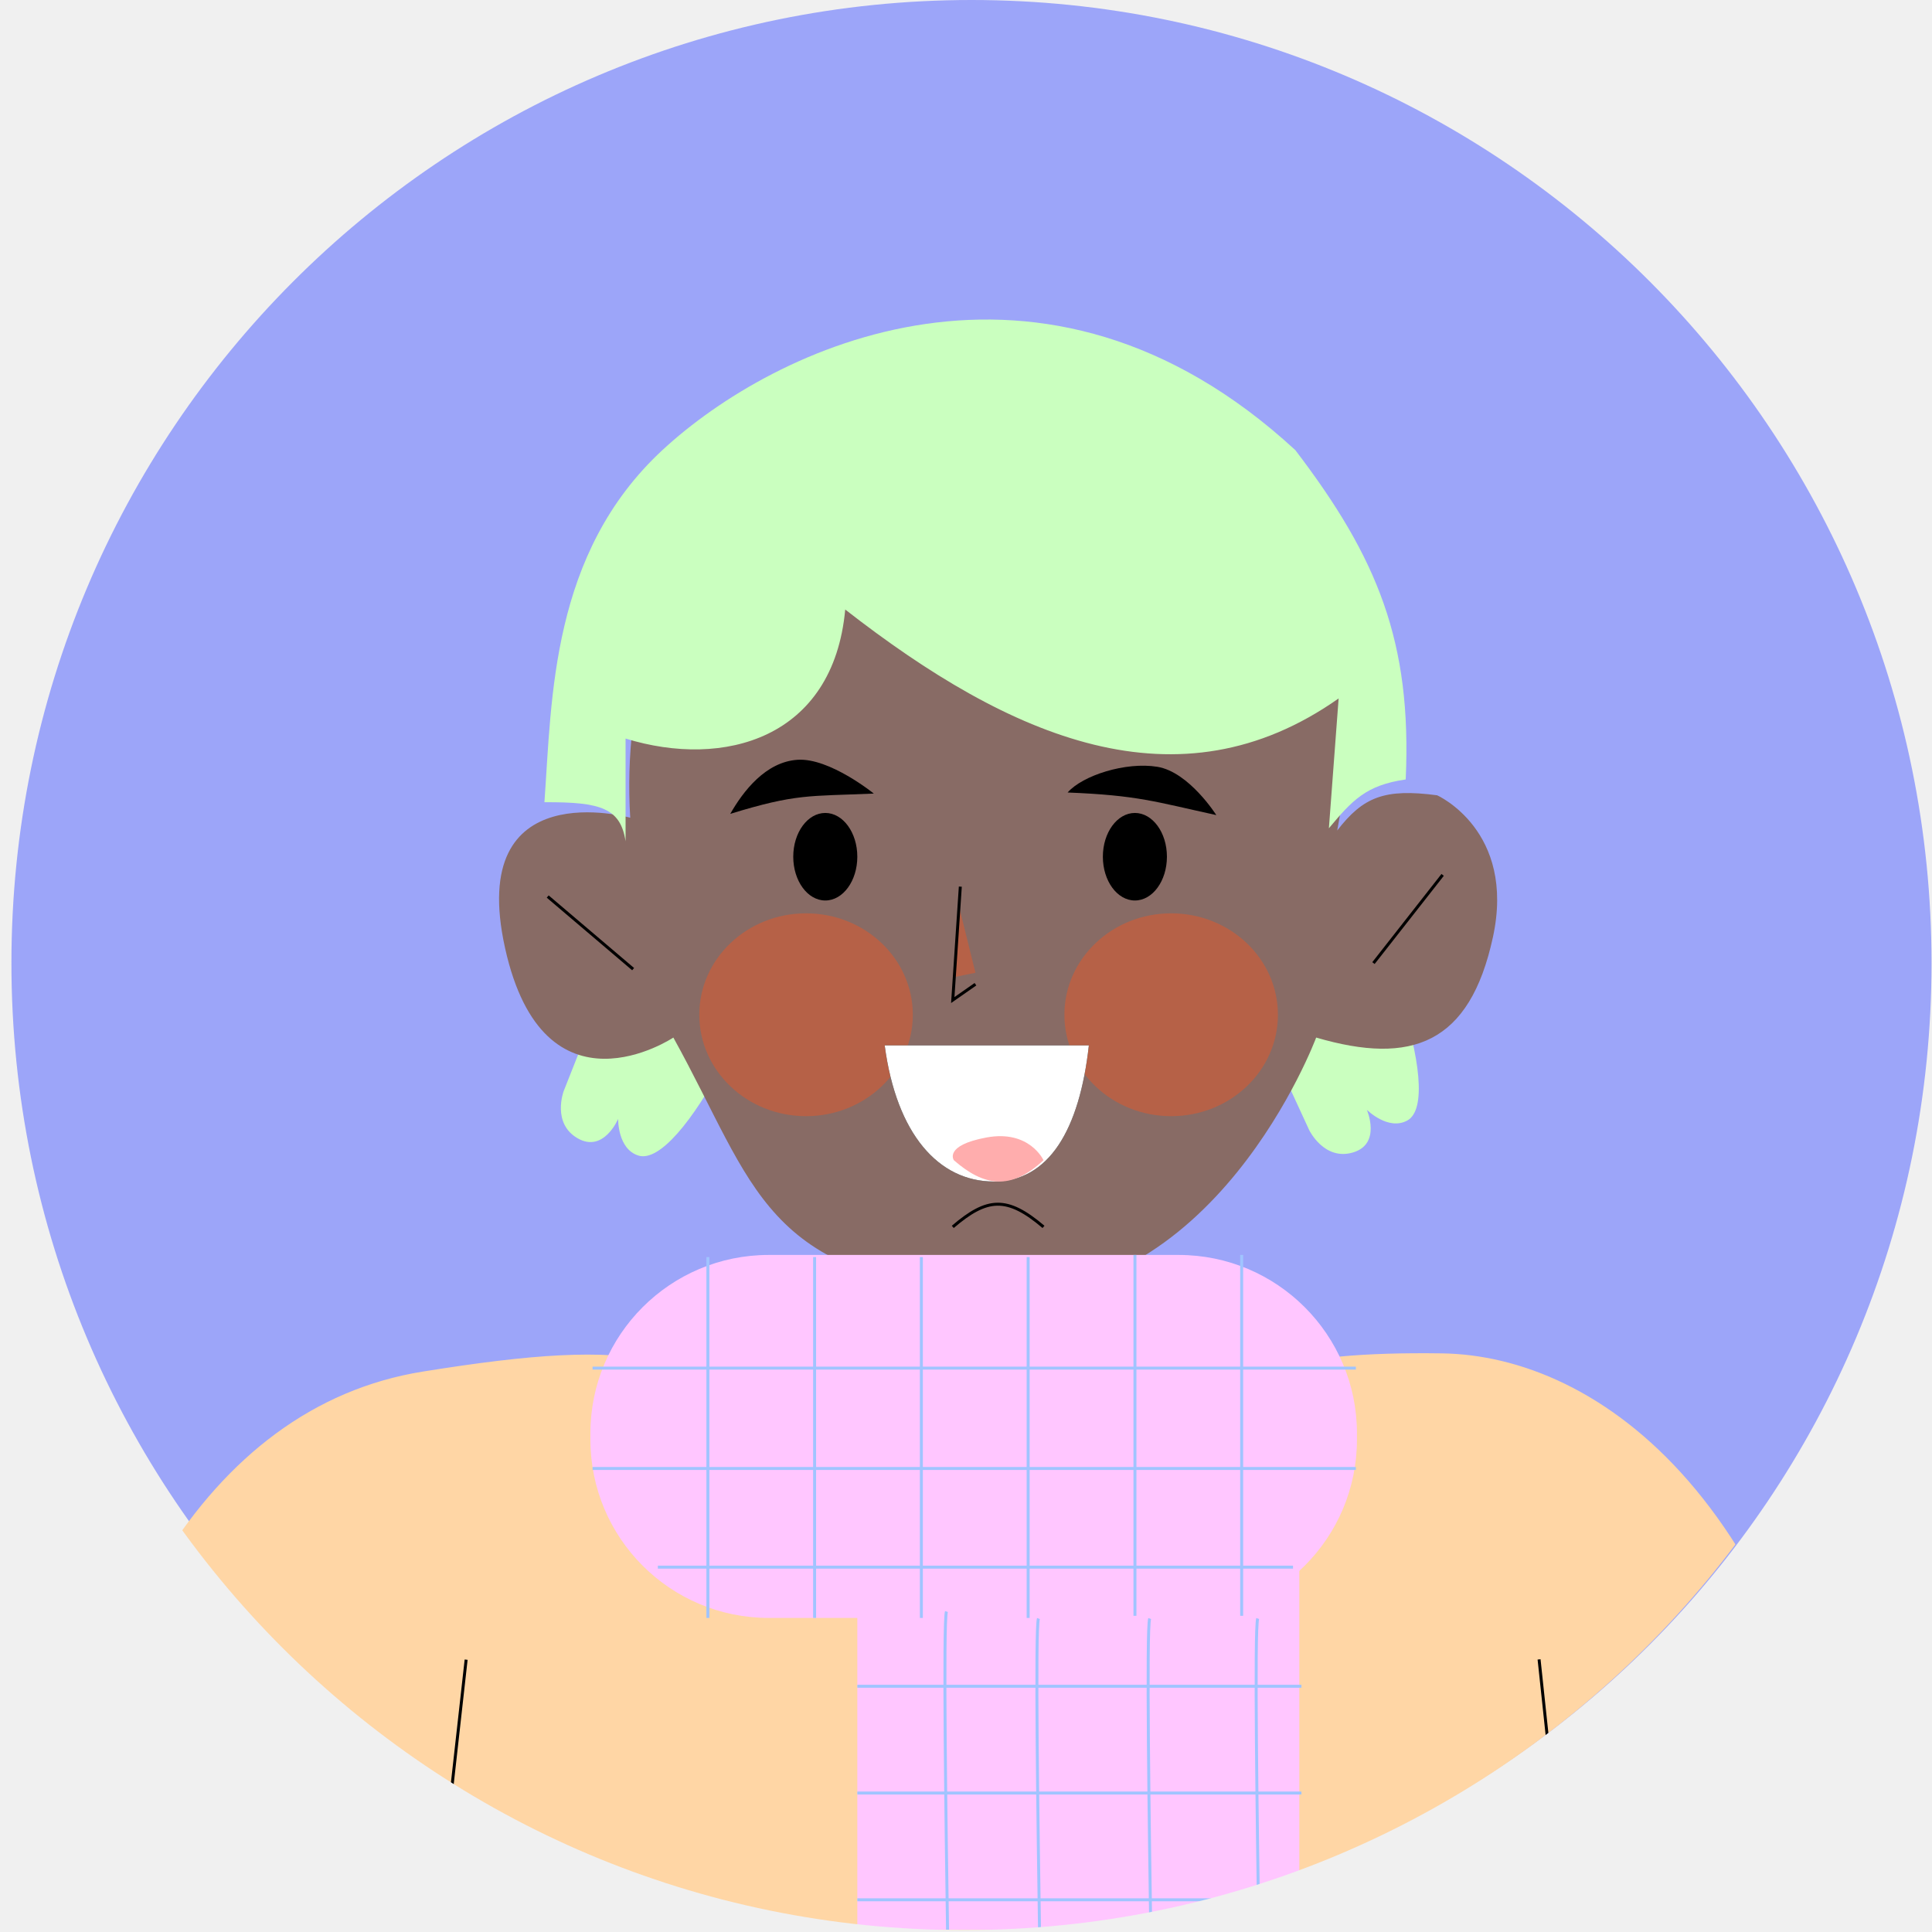
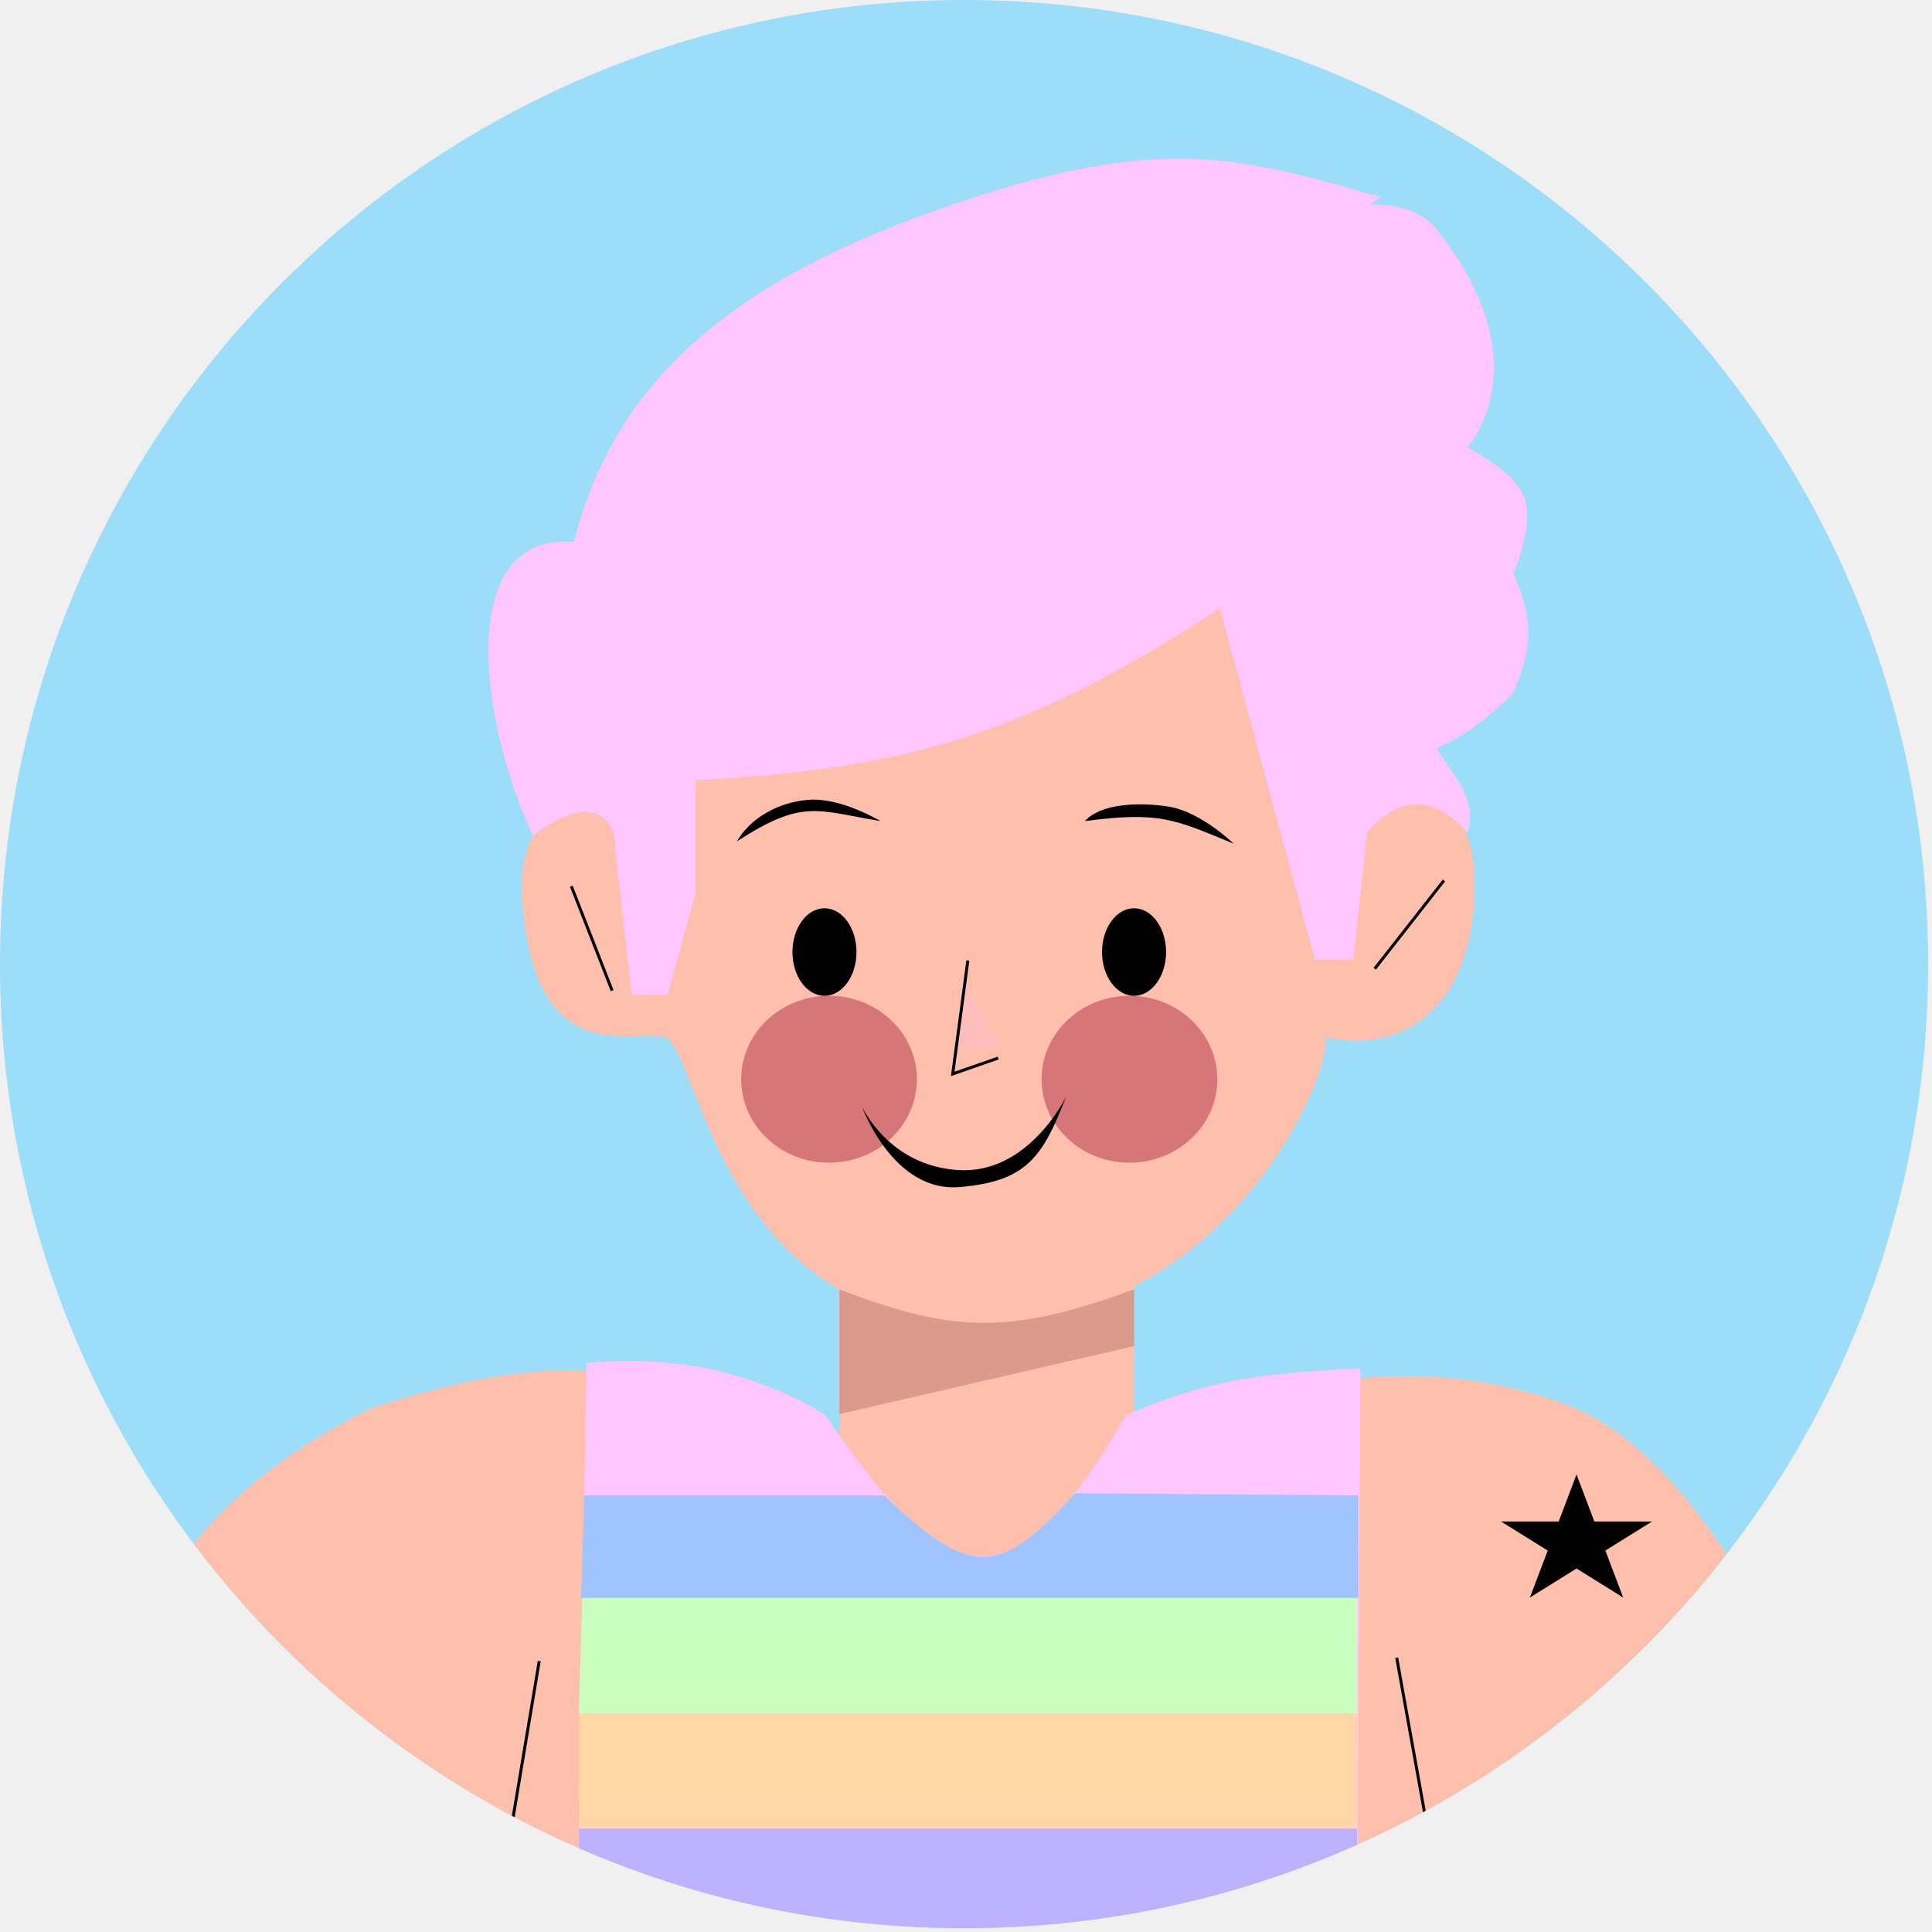
<svg xmlns="http://www.w3.org/2000/svg" width="325" height="325" viewBox="0 0 325 325" fill="none">
-   <ellipse cx="163.422" cy="162" rx="161.5" ry="162" fill="#6473FF" fill-opacity="0.6" />
-   <mask id="mask0_517_2570" style="mask-type:alpha" maskUnits="userSpaceOnUse" x="0" y="0" width="325" height="325">
-     <circle cx="162.177" cy="162.504" r="162.177" fill="#D9D9D9" />
+   <circle cx="162.177" cy="162.177" r="162.177" fill="#64D0FF" fill-opacity="0.6" />
+   <mask id="mask0_1645_8268" style="mask-type:alpha" maskUnits="userSpaceOnUse" x="0" y="0" width="325" height="325">
+     <circle cx="162.177" cy="162.177" r="162.177" fill="#D9D9D9" />
  </mask>
-   <g mask="url(#mask0_517_2570)">
-     <path d="M236.752 188.481C239.985 186.685 238.881 177.831 235.315 167.109L229.928 165.672L209.634 167.109L220.23 190.097C220.23 190.097 222.744 195.305 227.593 193.868C232.442 192.432 229.928 186.685 229.928 186.685C229.928 186.685 233.52 190.276 236.752 188.481Z" fill="#CAFFBF" />
-     <path d="M107.398 194.389C110.929 195.487 116.57 188.574 121.862 178.59L119.18 173.701L104.125 160.017L94.818 183.556C94.818 183.556 92.788 188.972 97.176 191.486C101.564 194.001 103.984 188.213 103.984 188.213C103.984 188.213 103.867 193.292 107.398 194.389Z" fill="#CAFFBF" />
-     <path d="M142.013 243.503V210.204C161.211 219.383 171.662 218.903 189.863 210.204V243.503C203.355 230.904 216.487 227.304 242.571 227.664C268.655 228.024 303.613 252.248 312.908 324.682H7.635C13.288 276.804 34.079 236.664 71.136 230.724C108.193 224.784 116.301 227.693 142.013 243.503Z" fill="#FFD6A5" />
-     <path d="M84.956 159.456C91.504 189.078 113.272 174.537 113.272 174.537C127.194 199.676 128.195 214.834 166.245 217.706C204.295 220.579 221.404 174.537 221.404 174.537C237.495 179.251 247.243 175.614 251.137 157.661C255.03 139.708 241.757 133.784 241.757 133.784C232.895 132.611 229.312 134.055 224.944 139.708C234.628 88.611 211.494 59.997 171.497 57.663C131.501 55.33 103.446 95.657 106.016 137.554C106.016 137.554 78.408 129.834 84.956 159.456Z" fill="#886B65" />
-     <path d="M141.189 236.916V214.689C159.274 222.536 168.895 221.692 186.98 214.021V224.549L141.189 236.916Z" fill="#6A4A45" />
-     <ellipse cx="138.829" cy="144.117" rx="5.388" ry="7.363" fill="black" />
-     <ellipse cx="190.911" cy="144.117" rx="5.388" ry="7.363" fill="black" />
-     <path d="M164.089 163.641L161.448 152.966L160.273 164.414L164.089 163.641Z" fill="#B66147" />
-     <path d="M161.545 149.149L160.273 168.229L164.089 165.566" stroke="black" stroke-width="0.5" />
-     <ellipse cx="135.593" cy="170.701" rx="17.959" ry="17.061" fill="#B66147" />
-     <ellipse cx="197.013" cy="170.701" rx="17.959" ry="17.061" fill="#B66147" />
-     <path d="M92.136 150.814L106.503 163.027" stroke="black" stroke-width="0.5" />
-     <path d="M242.681 147.173L231.044 162.011" stroke="black" stroke-width="0.5" />
-     <path d="M183.167 175.859H148.824C150.808 190.811 157.915 198.755 167.174 198.755C176.434 198.755 181.581 190.096 183.167 175.859Z" fill="black" />
-     <path d="M183.167 175.859H148.824C150.808 190.811 157.915 198.755 167.174 198.755C176.434 198.755 181.581 190.096 183.167 175.859Z" fill="white" />
-     <path d="M91.583 134.951C101.11 134.894 104.37 135.963 105.234 141.517V124.24C121.798 129.348 140.181 124.24 142.183 102.535C170.032 124.24 198.244 136.461 225.183 117.492L223.545 139.328C227.491 134.618 229.779 132.081 236.468 131.12C237.516 107.962 231.728 93.846 217.902 75.722C175.347 36.486 130.17 58.343 111.423 75.722C92.675 93.101 92.843 117.392 91.583 134.951Z" fill="#CAFFBF" />
-     <path d="M175.537 195.168C170.038 200.327 165.482 199.563 160.454 195.168C160.454 195.168 158.726 192.684 165.953 191.346C173.18 190.008 175.537 195.168 175.537 195.168Z" fill="#FFADAD" />
-     <path d="M160.273 206.387C166.073 201.423 169.409 201.176 175.537 206.387" stroke="black" stroke-width="0.5" />
-     <rect x="99.319" y="211.106" width="128.947" height="61.061" rx="30" fill="#FFC6FF" />
-     <path d="M144.218 324.607L144.218 262.827L218.569 262.827L218.569 324.607L144.218 324.607Z" fill="#FFC6FF" />
-     <path d="M159.215 271.091C158.639 272.657 159.155 308.206 159.395 324.609M174.688 272.266C174.112 273.832 174.628 308.206 174.868 324.609M193.4 272.266C192.824 273.832 193.34 308.206 193.58 324.609M211.572 272.266C210.996 273.832 211.512 308.206 211.752 324.609" stroke="#A0C4FF" stroke-width="0.5" />
-     <path d="M144.218 283.661H218.928" stroke="#A0C4FF" stroke-width="0.5" />
-     <path d="M144.218 301.622H218.928" stroke="#A0C4FF" stroke-width="0.5" />
-     <path d="M144.218 319.583H218.928" stroke="#A0C4FF" stroke-width="0.5" />
-     <path d="M99.678 230.143H228.086" stroke="#A0C4FF" stroke-width="0.5" />
-     <path d="M99.678 247.025H228.086" stroke="#A0C4FF" stroke-width="0.5" />
-     <path d="M110.664 263.625H217.51" stroke="#A0C4FF" stroke-width="0.5" />
-     <path d="M119.08 211.467V272.169" stroke="#A0C4FF" stroke-width="0.5" />
-     <path d="M137.033 211.467V272.169" stroke="#A0C4FF" stroke-width="0.5" />
-     <path d="M154.993 211.467V272.169" stroke="#A0C4FF" stroke-width="0.5" />
-     <path d="M172.955 211.467V272.169" stroke="#A0C4FF" stroke-width="0.5" />
-     <path d="M190.92 211.106V271.809" stroke="#A0C4FF" stroke-width="0.5" />
-     <path d="M208.873 211.106V271.809" stroke="#A0C4FF" stroke-width="0.5" />
-     <path d="M263.635 323.667L258.901 279.144" stroke="black" stroke-width="0.5" />
-     <path d="M73.343 324.578L78.413 279.188" stroke="black" stroke-width="0.5" />
-     <path d="M122.843 136.907C133.977 133.494 135.953 133.969 146.992 133.494C146.992 133.494 139.545 127.452 134.157 127.811C128.769 128.17 124.998 133.135 122.843 136.907Z" fill="black" />
-     <path d="M179.596 133.314C191.449 133.789 194.322 134.867 204.607 137.115C204.607 137.115 200.025 129.867 194.697 128.992C189.368 128.118 182.11 130.441 179.596 133.314Z" fill="black" />
+   <g mask="url(#mask0_1645_8268)">
+     <path d="M87.858 151.673C85.949 126.13 113.385 137.764 116.237 143.556C115.948 103.164 130.982 81.436 168.295 81.436C206.094 81.437 218.153 110.918 218.307 145.143C222.886 136.574 246.203 126.437 247.843 145.143C249.477 163.781 240.443 178.214 222.642 174.48C225.589 176.076 209.261 221.809 165.482 222.615C120.836 223.437 117.63 175.677 111.685 174.438C105.74 173.199 89.968 179.909 87.858 151.673Z" fill="#FFBFAD" />
+     <path d="M141.188 241.706L141.847 218.81C159.384 225.339 170.421 223.31 190.794 214.994V228.35V241.706C221.053 229.357 244.814 228.821 264.767 236.829C284.719 244.838 311.262 285.426 308.946 329.472H11.446C15.386 281.809 25.341 255.212 62.574 236.829C92.252 227.357 108.881 228.055 141.188 241.706Z" fill="#FFBFAD" />
+     <ellipse cx="139.46" cy="181.551" rx="14.778" ry="14.039" fill="#D67679" />
+     <ellipse cx="189.995" cy="181.551" rx="14.778" ry="14.039" fill="#D67679" />
+     <path d="M141.187 237.887V216.9C160.559 224.282 169.806 224.534 190.793 216.902V220.718V226.442L141.187 237.887Z" fill="#DB9A8C" />
+     <path d="M161.249 196.832C149.432 196.119 145.001 186.131 145.001 186.131C145.001 186.131 150.171 200.637 161.434 199.686C172.697 198.734 175.392 194.656 179.344 184.467C179.344 184.467 173.066 197.546 161.249 196.832Z" fill="black" />
+     <ellipse cx="138.693" cy="160.15" rx="5.388" ry="7.363" fill="black" />
+     <ellipse cx="190.77" cy="160.15" rx="5.388" ry="7.363" fill="black" />
+     <path d="M167.899 176.06L162.616 165.386L160.268 176.834L167.899 176.06Z" fill="#FFBCBD" />
+     <path d="M162.812 161.571L160.268 180.651L167.899 177.989" stroke="black" stroke-width="0.5" />
+     <path d="M123.965 141.535C135.1 134.351 137.255 136.327 148.114 138.123C148.114 138.123 141.565 134.172 136.177 134.531C130.789 134.89 126.12 137.764 123.965 141.535Z" fill="black" />
+     <path d="M182.51 138.123C194.902 136.506 197.354 137.706 207.521 141.923C207.521 141.923 202.041 136.587 196.713 135.712C191.384 134.838 185.024 135.249 182.51 138.123Z" fill="black" />
+     <path d="M96.112 149.083L102.974 166.647" stroke="black" stroke-width="0.5" />
+     <path d="M242.9 148.116L231.264 162.954" stroke="black" stroke-width="0.5" />
+     <path d="M243.55 326.689L234.953 278.857" stroke="black" stroke-width="0.5" />
+     <path d="M82.7 327.351L90.71 279.43" stroke="black" stroke-width="0.5" />
+     <path d="M153.656 36.786C113.607 51.692 101.463 71.865 96.366 91.741C150.717 91.68 179.821 66.846 232.317 33.194L231.768 33.036C207.221 25.967 193.409 21.99 153.656 36.786Z" fill="#FFC6FF" />
+     <path d="M227.648 161.422L229.983 140.051C236.049 133.05 241.748 134.412 246.865 140.051C248.504 134.437 245.037 131.337 241.657 125.863C246.856 123.503 249.676 121.373 254.587 116.525C258.18 108.019 257.711 103.7 254.587 96.41C254.587 96.41 256.922 91.202 256.922 86.533C256.922 81.863 253.104 78.745 246.865 75.218C246.865 75.218 259.7 61.287 241.657 38.582C223.613 15.877 117.941 93.378 97.085 91.202C76.229 89.026 80.724 121.556 89.674 140.582C97.532 134.459 103.507 135.544 103.507 143.087L106.244 167.349H112.351L117.02 150.122V131.251C153.211 129.329 172.606 123.489 205.199 102.337L221.183 161.422H227.648Z" fill="#FFC6FF" />
+     <path d="M228.313 326.99L228.852 230.19C210.713 231.088 203.037 232.255 189.341 238.092C170.859 270.425 159.754 269.011 138.876 238.092C138.876 238.092 133.309 233.961 121.995 230.908C110.68 227.855 98.648 229.292 98.648 229.292L97.031 326.99H228.313Z" fill="#FFC6FF" />
+     <path d="M97.388 307.595V326.991H228.31V307.595H97.388Z" fill="#BDB2FF" />
+     <path d="M97.388 288.199V307.595H228.31V288.199H97.388Z" fill="#FFD6A5" />
+     <path d="M97.927 268.803L97.388 288.199H228.31V268.803H97.927Z" fill="#CAFFBF" />
+     <path d="M98.292 251.562L97.752 268.803H228.495V251.562L180.903 251.203C167.972 265.211 163.483 265.57 148.756 251.562H98.292Z" fill="#A0C4FF" />
+     <path d="M265.203 248.035L268.202 255.945H277.905L270.055 260.834L273.054 268.744L265.203 263.855L257.353 268.744L260.352 260.834L252.501 255.945H262.205L265.203 248.035Z" fill="black" />
  </g>
</svg>
